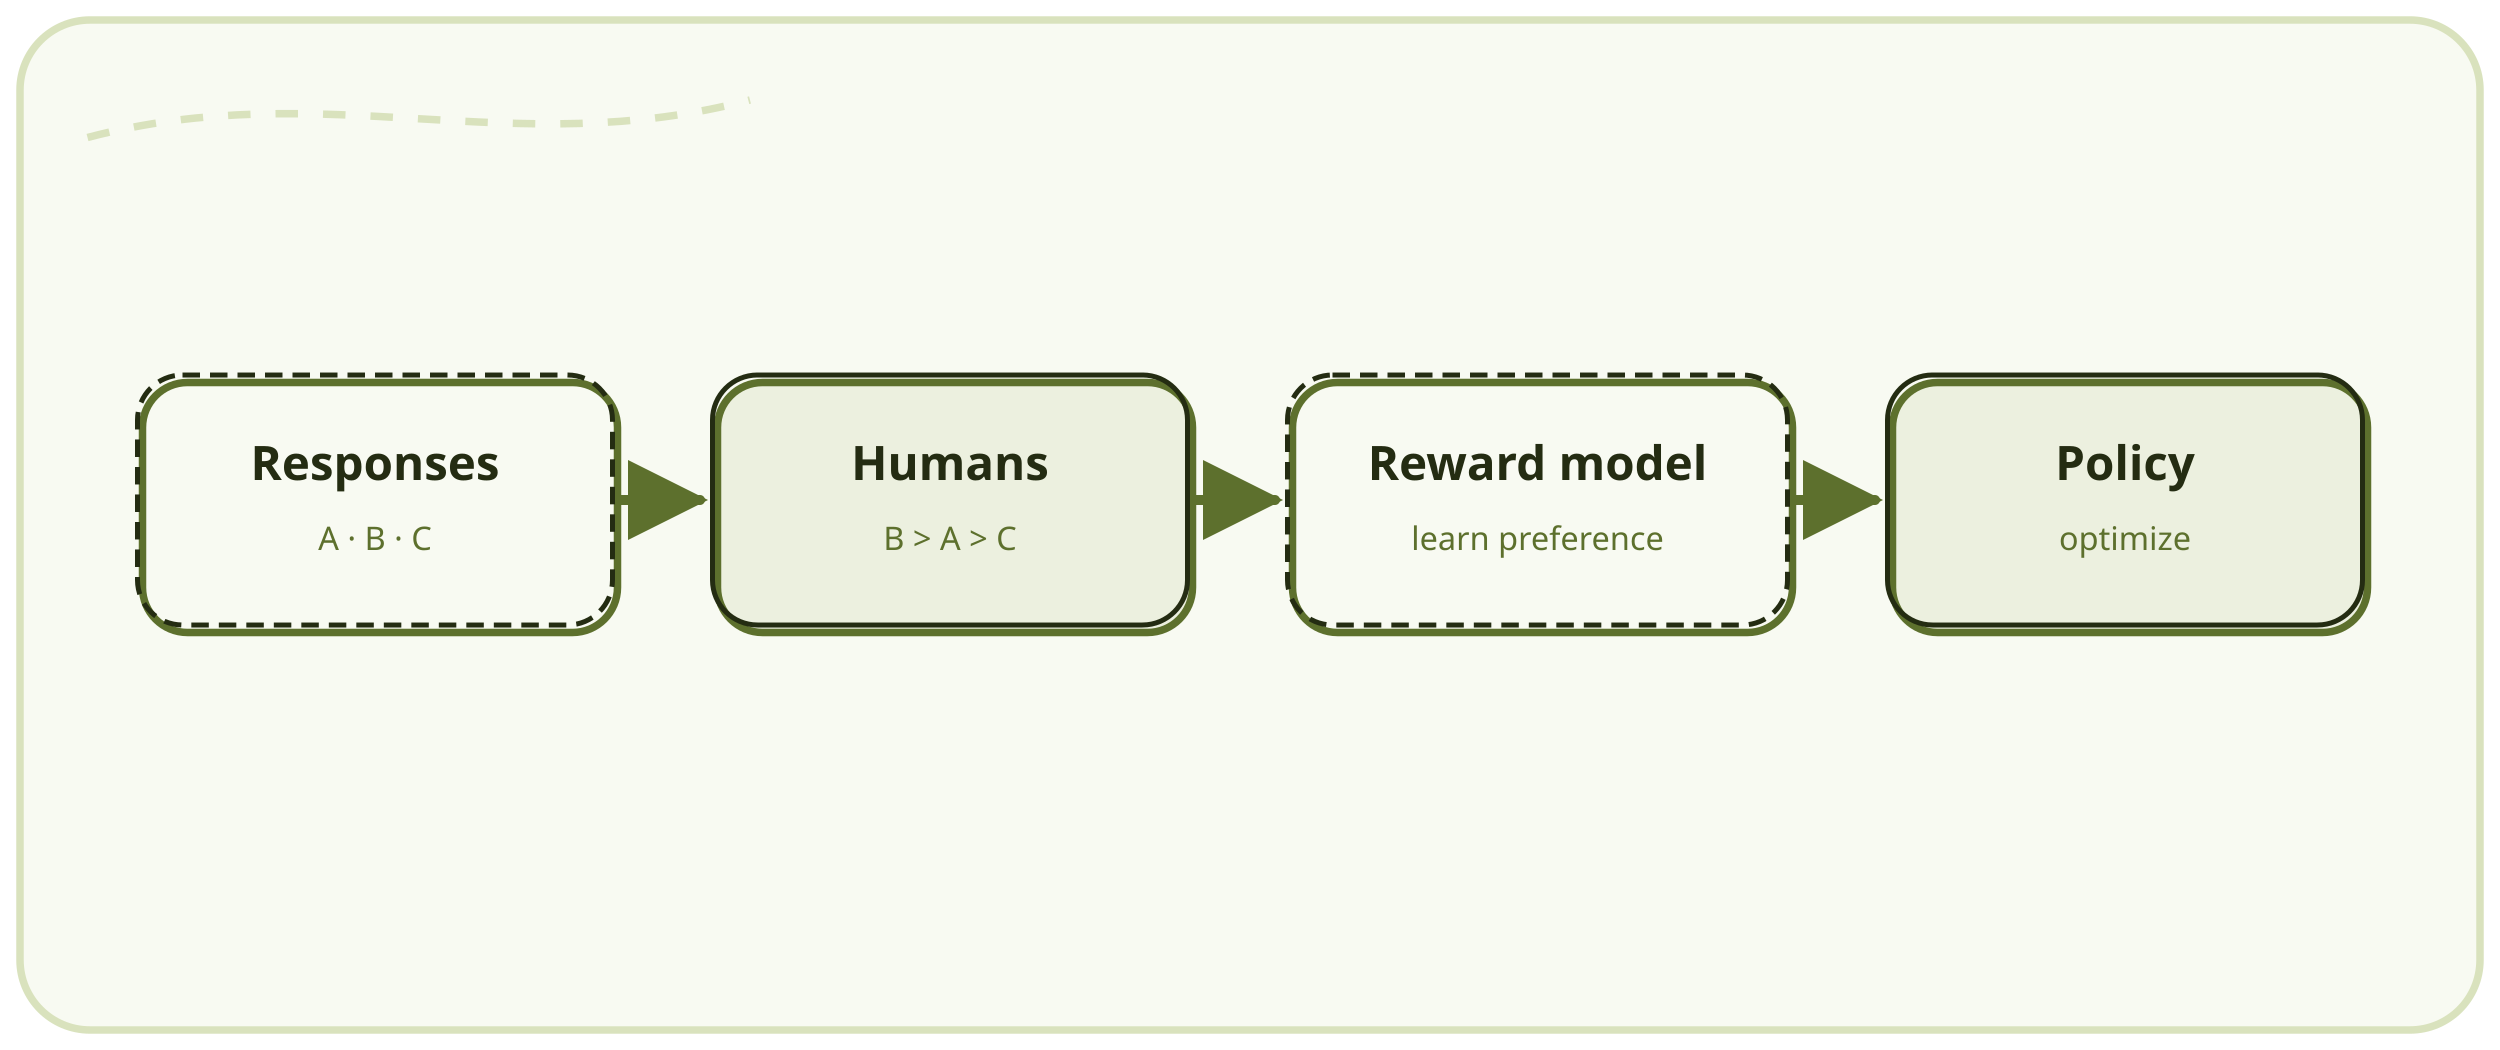
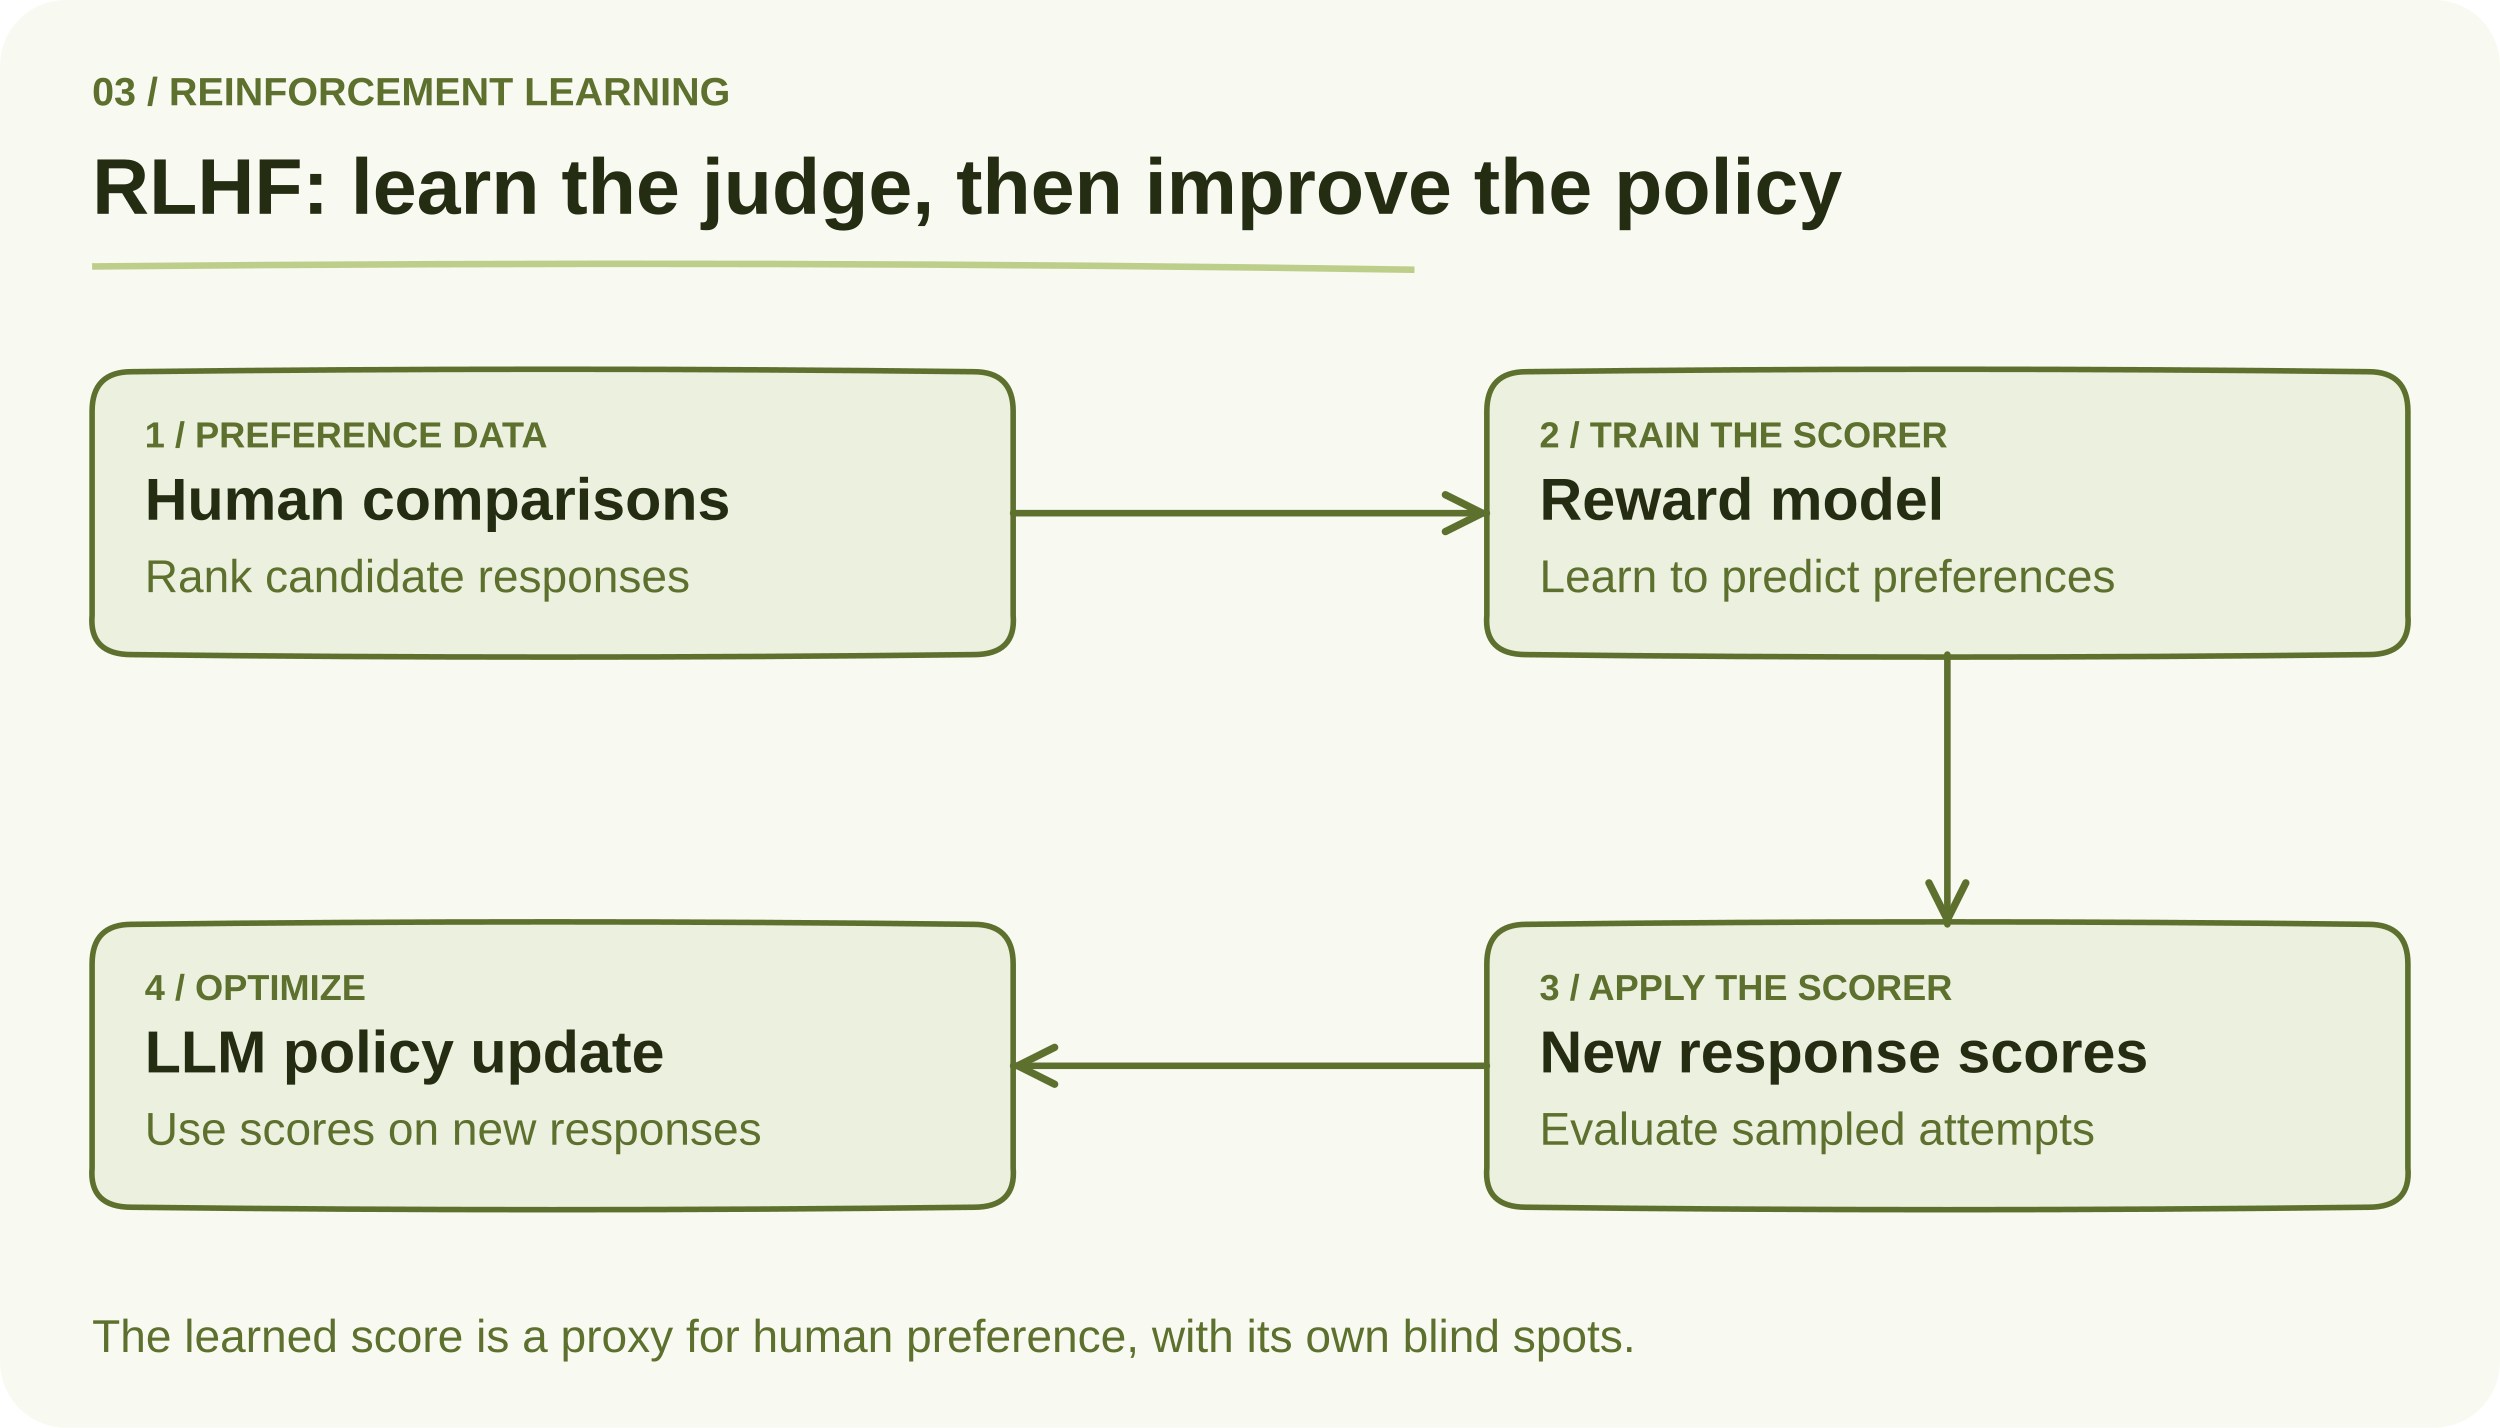
- <svg xmlns="http://www.w3.org/2000/svg" viewBox="0 0 1000 420" role="img" aria-labelledby="title desc">
+ <svg xmlns="http://www.w3.org/2000/svg" width="760" height="434" viewBox="0 0 760 434" role="img" aria-labelledby="title desc">
  <defs>
-     <marker id="a" viewBox="0 0 10 10" refX="9" refY="5" markerWidth="8" markerHeight="8" orient="auto-start-reverse">
-       <path d="M 0 0 L 10 5 L 0 10 z" fill="#5d702d" />
+     <marker id="arrow" viewBox="0 0 10 10" refX="10" refY="5" markerWidth="7" markerHeight="7" orient="auto">
+       <path d="M1 1 L9 5 L1 9" fill="none" stroke="#5d702d" stroke-width="1.6" stroke-linecap="round" stroke-linejoin="round" />
    </marker>
  </defs>
-   <rect x="8" y="8" width="984" height="404" rx="28" fill="#f8faf2" stroke="#d9e2bd" stroke-width="3" />
-   <path d="M35 55 C130 30 205 65 300 40" fill="none" stroke="#d9e2bd" stroke-width="3" stroke-dasharray="9 10" />
-   <path d="M245 200 L280 200" fill="none" stroke="#5d702d" stroke-width="4" stroke-linecap="round" stroke-linejoin="round" marker-end="url(#a)" />
-   <path d="M475 200 L510 200" fill="none" stroke="#5d702d" stroke-width="4" stroke-linecap="round" stroke-linejoin="round" marker-end="url(#a)" />
-   <path d="M715 200 L750 200" fill="none" stroke="#5d702d" stroke-width="4" stroke-linecap="round" stroke-linejoin="round" marker-end="url(#a)" />
-   <g transform="translate(55 150)">
-     <rect x="2" y="3" width="190" height="100" rx="18" fill="#f8faf2" stroke="#5d702d" stroke-width="3" />
-     <rect x="0" y="0" width="190" height="100" rx="18" fill="none" stroke="#242c12" stroke-width="2" stroke-dasharray="7 4" />
-     <text x="95" y="42" text-anchor="middle" font-family="system-ui,sans-serif" font-size="19" font-weight="700" fill="#242c12">Responses</text>
-     <text x="95" y="70" text-anchor="middle" font-family="system-ui,sans-serif" font-size="13" fill="#5d702d">A · B · C</text>
-   </g>
-   <g transform="translate(285 150)">
-     <rect x="2" y="3" width="190" height="100" rx="18" fill="#ecf0df" stroke="#5d702d" stroke-width="3" />
-     <rect x="0" y="0" width="190" height="100" rx="18" fill="none" stroke="#242c12" stroke-width="2" stroke-dasharray="0" />
-     <text x="95" y="42" text-anchor="middle" font-family="system-ui,sans-serif" font-size="19" font-weight="700" fill="#242c12">Humans</text>
-     <text x="95" y="70" text-anchor="middle" font-family="system-ui,sans-serif" font-size="13" fill="#5d702d">B &gt; A &gt; C</text>
-   </g>
-   <g transform="translate(515 150)">
-     <rect x="2" y="3" width="200" height="100" rx="18" fill="#f8faf2" stroke="#5d702d" stroke-width="3" />
-     <rect x="0" y="0" width="200" height="100" rx="18" fill="none" stroke="#242c12" stroke-width="2" stroke-dasharray="7 4" />
-     <text x="100" y="42" text-anchor="middle" font-family="system-ui,sans-serif" font-size="19" font-weight="700" fill="#242c12">Reward model</text>
-     <text x="100" y="70" text-anchor="middle" font-family="system-ui,sans-serif" font-size="13" fill="#5d702d">learn preference</text>
-   </g>
-   <g transform="translate(755 150)">
-     <rect x="2" y="3" width="190" height="100" rx="18" fill="#ecf0df" stroke="#5d702d" stroke-width="3" />
-     <rect x="0" y="0" width="190" height="100" rx="18" fill="none" stroke="#242c12" stroke-width="2" stroke-dasharray="0" />
-     <text x="95" y="42" text-anchor="middle" font-family="system-ui,sans-serif" font-size="19" font-weight="700" fill="#242c12">Policy</text>
-     <text x="95" y="70" text-anchor="middle" font-family="system-ui,sans-serif" font-size="13" fill="#5d702d">optimize</text>
-   </g>
+   <rect width="760" height="434" rx="20" fill="#f8faf2" />
+   <text x="28" y="32" font-family="Arial, Helvetica, sans-serif" font-size="12" font-weight="600" fill="#5d702d">03 / REINFORCEMENT LEARNING</text>
+   <text x="28" y="65" font-family="Arial, Helvetica, sans-serif" font-size="24" font-weight="700" fill="#242c12">RLHF: learn the judge, then improve the policy</text>
+   <path d="M28 81 Q240 79 430 82" fill="none" stroke="#bdce8a" stroke-width="2" />
+   <path d="M40 113 Q168.0 111.5 296 113 Q308 113 308 125 L308 187 Q309 199 296 199 Q168.0 200.5 40 199 Q27 199 28 187 L28 125 Q28 113 40 113 Z" fill="#ecf0df" stroke="#5d702d" stroke-width="1.7" stroke-linejoin="round" />
+   <text x="44" y="136" font-family="Arial, Helvetica, sans-serif" font-size="11" font-weight="700" fill="#5d702d">1 / PREFERENCE DATA</text>
+   <text x="44" y="158" font-family="Arial, Helvetica, sans-serif" font-size="18" font-weight="700" fill="#242c12">Human comparisons</text>
+   <text x="44" y="180" font-family="Arial, Helvetica, sans-serif" font-size="14" font-weight="400" fill="#5d702d">Rank candidate responses</text>
+   <path d="M464 113 Q592.0 111.5 720 113 Q732 113 732 125 L732 187 Q733 199 720 199 Q592.0 200.5 464 199 Q451 199 452 187 L452 125 Q452 113 464 113 Z" fill="#ecf0df" stroke="#5d702d" stroke-width="1.7" stroke-linejoin="round" />
+   <text x="468" y="136" font-family="Arial, Helvetica, sans-serif" font-size="11" font-weight="700" fill="#5d702d">2 / TRAIN THE SCORER</text>
+   <text x="468" y="158" font-family="Arial, Helvetica, sans-serif" font-size="18" font-weight="700" fill="#242c12">Reward model</text>
+   <text x="468" y="180" font-family="Arial, Helvetica, sans-serif" font-size="14" font-weight="400" fill="#5d702d">Learn to predict preferences</text>
+   <path d="M308 156 L452 156" fill="none" stroke="#5d702d" stroke-width="2" stroke-linecap="round" stroke-linejoin="round" marker-end="url(#arrow)" />
+   <path d="M40 281 Q168.0 279.5 296 281 Q308 281 308 293 L308 355 Q309 367 296 367 Q168.0 368.5 40 367 Q27 367 28 355 L28 293 Q28 281 40 281 Z" fill="#ecf0df" stroke="#5d702d" stroke-width="1.7" stroke-linejoin="round" />
+   <text x="44" y="304" font-family="Arial, Helvetica, sans-serif" font-size="11" font-weight="700" fill="#5d702d">4 / OPTIMIZE</text>
+   <text x="44" y="326" font-family="Arial, Helvetica, sans-serif" font-size="18" font-weight="700" fill="#242c12">LLM policy update</text>
+   <text x="44" y="348" font-family="Arial, Helvetica, sans-serif" font-size="14" font-weight="400" fill="#5d702d">Use scores on new responses</text>
+   <path d="M464 281 Q592.0 279.5 720 281 Q732 281 732 293 L732 355 Q733 367 720 367 Q592.0 368.5 464 367 Q451 367 452 355 L452 293 Q452 281 464 281 Z" fill="#ecf0df" stroke="#5d702d" stroke-width="1.7" stroke-linejoin="round" />
+   <text x="468" y="304" font-family="Arial, Helvetica, sans-serif" font-size="11" font-weight="700" fill="#5d702d">3 / APPLY THE SCORER</text>
+   <text x="468" y="326" font-family="Arial, Helvetica, sans-serif" font-size="18" font-weight="700" fill="#242c12">New response scores</text>
+   <text x="468" y="348" font-family="Arial, Helvetica, sans-serif" font-size="14" font-weight="400" fill="#5d702d">Evaluate sampled attempts</text>
+   <path d="M592 199 L592 281" fill="none" stroke="#5d702d" stroke-width="2" stroke-linecap="round" stroke-linejoin="round" marker-end="url(#arrow)" />
+   <path d="M452 324 L308 324" fill="none" stroke="#5d702d" stroke-width="2" stroke-linecap="round" stroke-linejoin="round" marker-end="url(#arrow)" />
+   <text x="28" y="411" font-family="Arial, Helvetica, sans-serif" font-size="14" font-weight="400" fill="#5d702d">The learned score is a proxy for human preference, with its own blind spots.</text>
</svg>
